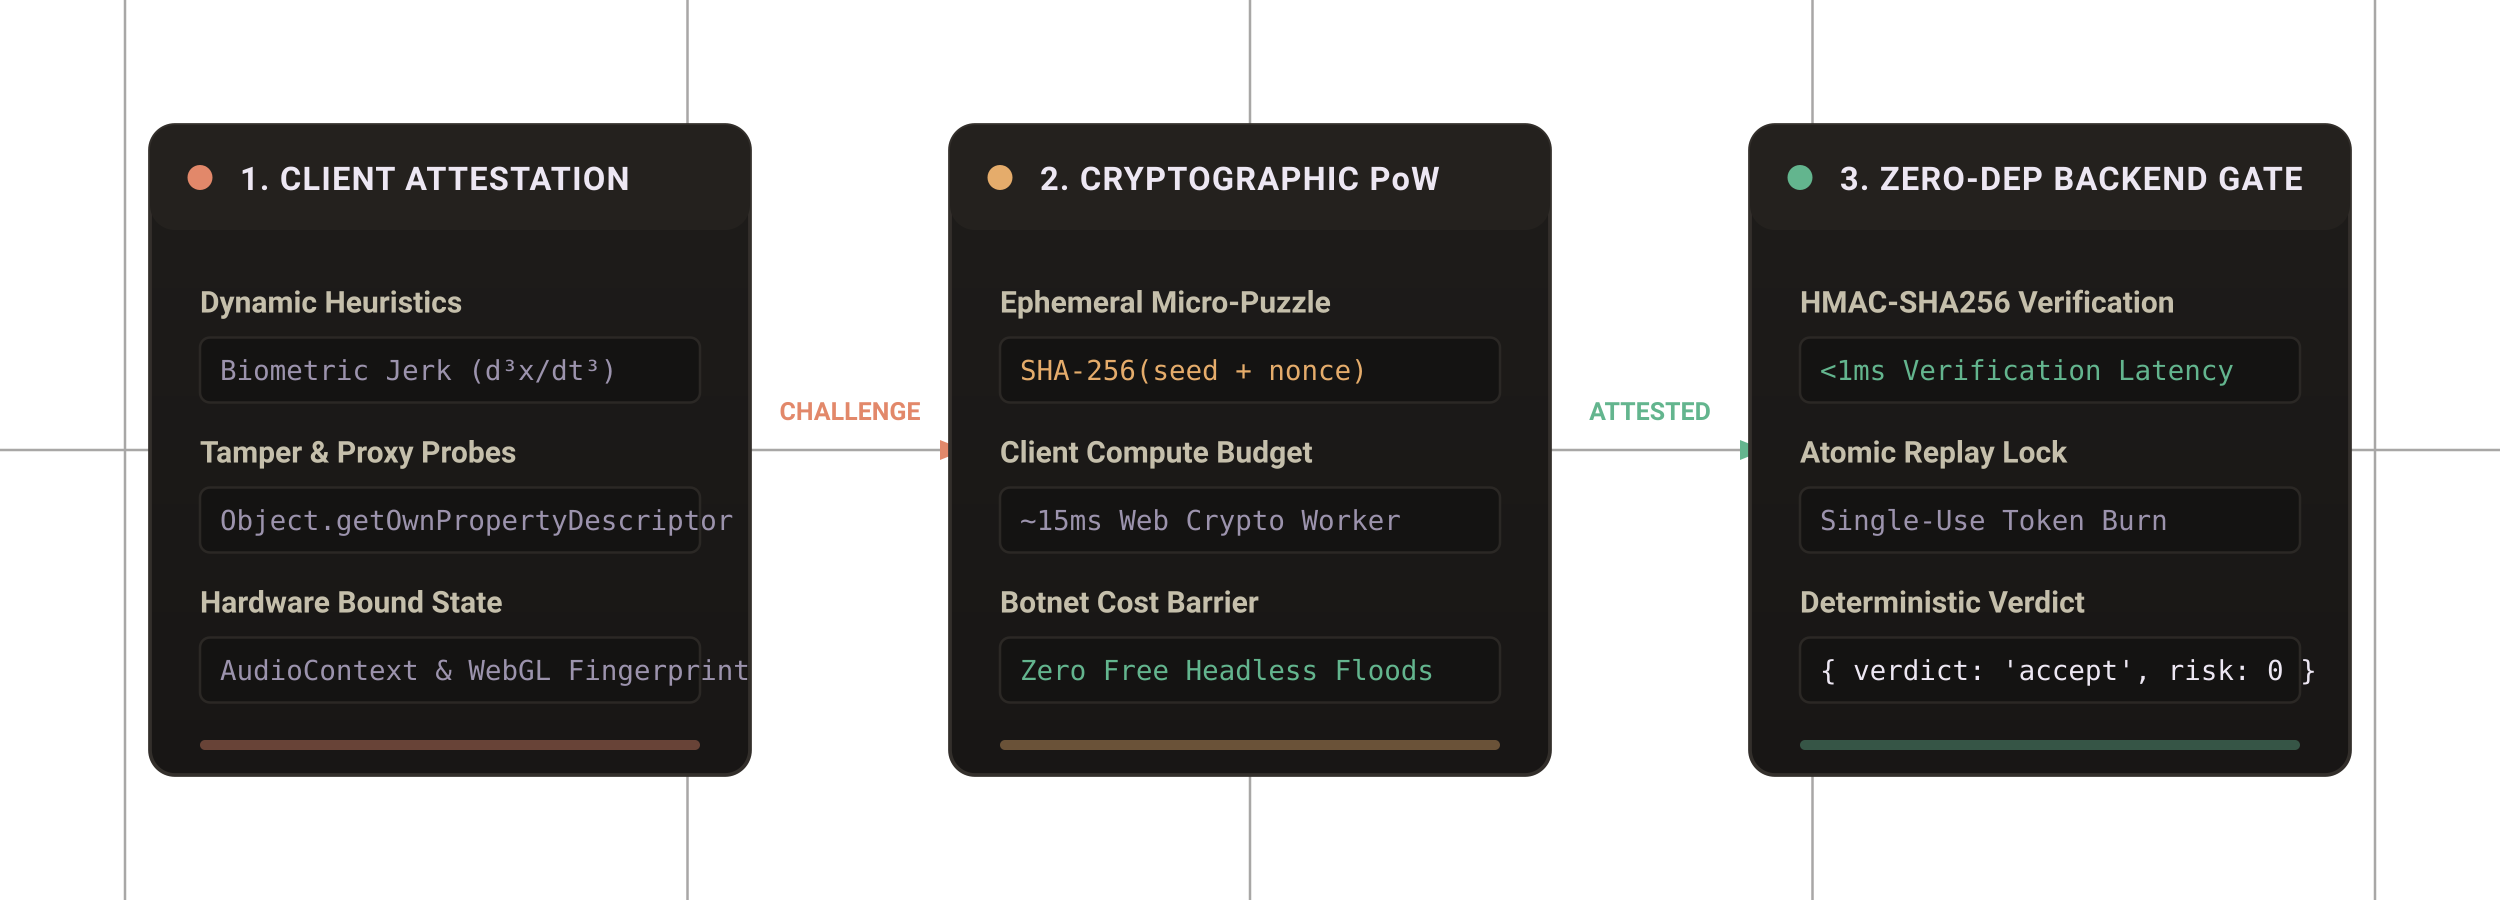
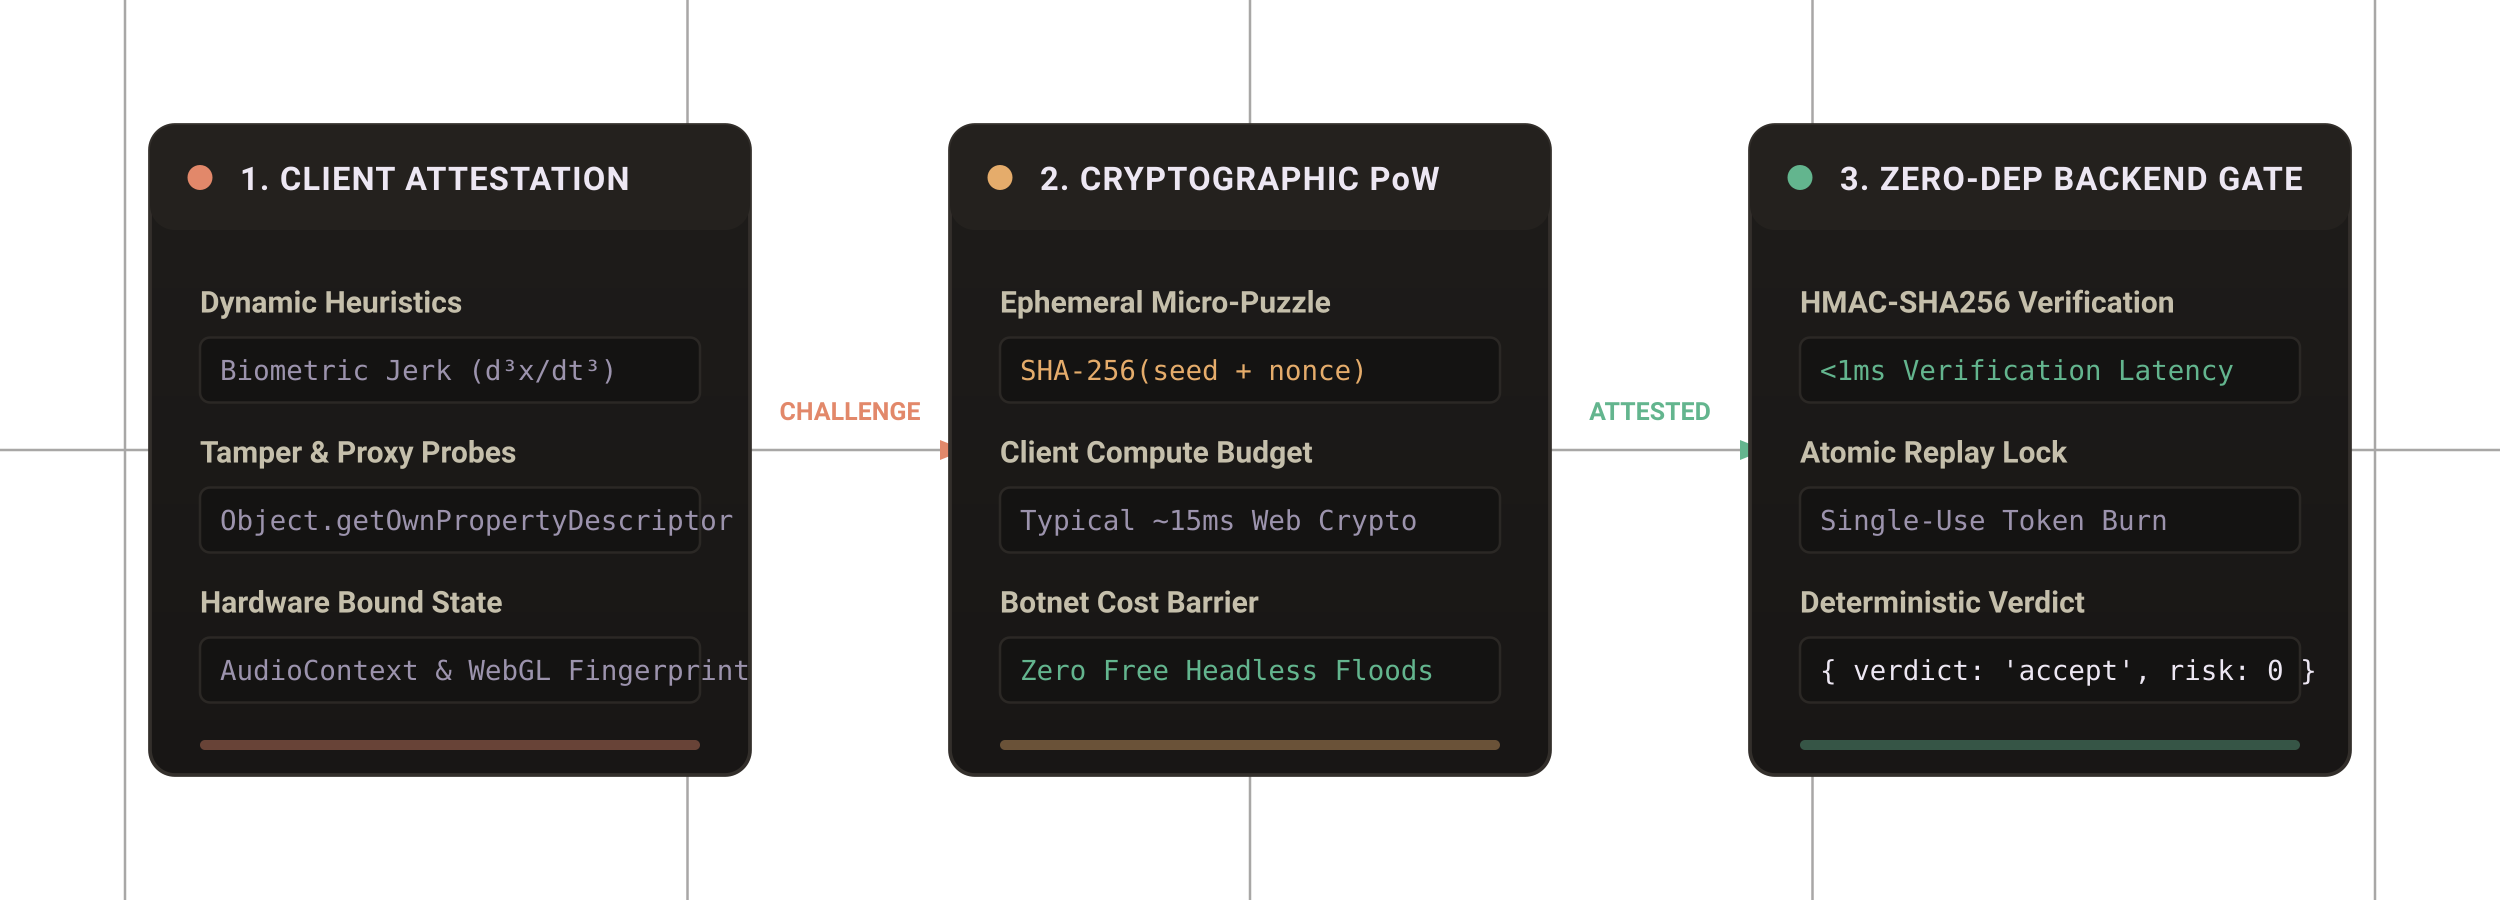
<svg xmlns="http://www.w3.org/2000/svg" viewBox="0 0 1000 360" width="100%" height="100%" style="background: #141312; border-radius: 12px; font-family: -apple-system, BlinkMacSystemFont, 'Segoe UI', Roboto, sans-serif;">
  <defs>
    <linearGradient id="terracottaGrad" x1="0%" y1="0%" x2="100%" y2="100%">
      <stop offset="0%" stop-color="#E2886A" />
      <stop offset="100%" stop-color="#C85A32" />
    </linearGradient>
    <linearGradient id="cardGrad" x1="0%" y1="0%" x2="0%" y2="100%">
      <stop offset="0%" stop-color="#1E1C1A" />
      <stop offset="100%" stop-color="#181615" />
    </linearGradient>
    <linearGradient id="lineGrad" x1="0%" y1="0%" x2="100%" y2="0%">
      <stop offset="0%" stop-color="#E2886A" stop-opacity="0.8" />
      <stop offset="50%" stop-color="#4A9C76" stop-opacity="0.8" />
      <stop offset="100%" stop-color="#E2886A" stop-opacity="0.8" />
    </linearGradient>
    <filter id="subtleGlow" x="-20%" y="-20%" width="140%" height="140%">
      <feGaussianBlur stdDeviation="6" result="blur" />
      <feComposite in="SourceGraphic" in2="blur" operator="over" />
    </filter>
  </defs>
  <g stroke="#262320" stroke-width="1" opacity="0.4">
    <line x1="50" y1="0" x2="50" y2="360" />
    <line x1="275" y1="0" x2="275" y2="360" />
    <line x1="500" y1="0" x2="500" y2="360" />
    <line x1="725" y1="0" x2="725" y2="360" />
    <line x1="950" y1="0" x2="950" y2="360" />
    <line x1="0" y1="180" x2="1000" y2="180" />
  </g>
  <g transform="translate(60, 50)">
    <rect width="240" height="260" rx="10" fill="url(#cardGrad)" stroke="#332F2B" stroke-width="1.5" />
    <rect x="0" y="0" width="240" height="42" rx="10" fill="#24211E" />
    <circle cx="20" cy="21" r="5" fill="#E2886A" />
    <text x="36" y="26" fill="#EDE7F3" font-size="13" font-weight="700" letter-spacing="0.5">1. CLIENT ATTESTATION</text>
    <text x="20" y="75" fill="#C5BFAB" font-size="12" font-weight="600">Dynamic Heuristics</text>
    <rect x="20" y="85" width="200" height="26" rx="4" fill="#141312" stroke="#2B2825" />
    <text x="28" y="102" fill="#9C93AD" font-size="11" font-family="monospace">Biometric Jerk (d³x/dt³)</text>
    <text x="20" y="135" fill="#C5BFAB" font-size="12" font-weight="600">Tamper &amp; Proxy Probes</text>
    <rect x="20" y="145" width="200" height="26" rx="4" fill="#141312" stroke="#2B2825" />
    <text x="28" y="162" fill="#9C93AD" font-size="11" font-family="monospace">Object.getOwnPropertyDescriptor</text>
    <text x="20" y="195" fill="#C5BFAB" font-size="12" font-weight="600">Hardware Bound State</text>
    <rect x="20" y="205" width="200" height="26" rx="4" fill="#141312" stroke="#2B2825" />
    <text x="28" y="222" fill="#9C93AD" font-size="11" font-family="monospace">AudioContext &amp; WebGL Fingerprint</text>
    <rect x="20" y="246" width="200" height="4" rx="2" fill="#E2886A" opacity="0.4" />
  </g>
  <g transform="translate(300, 180)">
    <line x1="0" y1="0" x2="80" y2="0" stroke="url(#lineGrad)" stroke-width="2" stroke-dasharray="4,4" />
    <polygon points="76,-4 86,0 76,4" fill="#E2886A" />
    <text x="40" y="-12" fill="#E2886A" font-size="10" font-weight="700" text-anchor="middle">CHALLENGE</text>
  </g>
  <g transform="translate(380, 50)">
    <rect width="240" height="260" rx="10" fill="url(#cardGrad)" stroke="#332F2B" stroke-width="1.5" />
    <rect x="0" y="0" width="240" height="42" rx="10" fill="#24211E" />
    <circle cx="20" cy="21" r="5" fill="#E5AC6B" />
    <text x="36" y="26" fill="#EDE7F3" font-size="13" font-weight="700" letter-spacing="0.5">2. CRYPTOGRAPHIC PoW</text>
    <text x="20" y="75" fill="#C5BFAB" font-size="12" font-weight="600">Ephemeral Micro-Puzzle</text>
    <rect x="20" y="85" width="200" height="26" rx="4" fill="#141312" stroke="#2B2825" />
    <text x="28" y="102" fill="#E5AC6B" font-size="11" font-family="monospace">SHA-256(seed + nonce)</text>
    <text x="20" y="135" fill="#C5BFAB" font-size="12" font-weight="600">Client Compute Budget</text>
    <rect x="20" y="145" width="200" height="26" rx="4" fill="#141312" stroke="#2B2825" />
-     <text x="28" y="162" fill="#9C93AD" font-size="11" font-family="monospace">~15ms Web Crypto Worker</text>
+     <text x="28" y="162" fill="#9C93AD" font-size="11" font-family="monospace">Typical ~15ms Web Crypto</text>
    <text x="20" y="195" fill="#C5BFAB" font-size="12" font-weight="600">Botnet Cost Barrier</text>
    <rect x="20" y="205" width="200" height="26" rx="4" fill="#141312" stroke="#2B2825" />
    <text x="28" y="222" fill="#63B58E" font-size="11" font-family="monospace">Zero Free Headless Floods</text>
    <rect x="20" y="246" width="200" height="4" rx="2" fill="#E5AC6B" opacity="0.4" />
  </g>
  <g transform="translate(620, 180)">
    <line x1="0" y1="0" x2="80" y2="0" stroke="url(#lineGrad)" stroke-width="2" stroke-dasharray="4,4" />
    <polygon points="76,-4 86,0 76,4" fill="#63B58E" />
    <text x="40" y="-12" fill="#63B58E" font-size="10" font-weight="700" text-anchor="middle">ATTESTED</text>
  </g>
  <g transform="translate(700, 50)">
    <rect width="240" height="260" rx="10" fill="url(#cardGrad)" stroke="#332F2B" stroke-width="1.5" />
    <rect x="0" y="0" width="240" height="42" rx="10" fill="#24211E" />
    <circle cx="20" cy="21" r="5" fill="#63B58E" />
    <text x="36" y="26" fill="#EDE7F3" font-size="13" font-weight="700" letter-spacing="0.5">3. ZERO-DEP BACKEND GATE</text>
    <text x="20" y="75" fill="#C5BFAB" font-size="12" font-weight="600">HMAC-SHA256 Verification</text>
    <rect x="20" y="85" width="200" height="26" rx="4" fill="#141312" stroke="#2B2825" />
    <text x="28" y="102" fill="#63B58E" font-size="11" font-family="monospace">&lt;1ms Verification Latency</text>
    <text x="20" y="135" fill="#C5BFAB" font-size="12" font-weight="600">Atomic Replay Lock</text>
    <rect x="20" y="145" width="200" height="26" rx="4" fill="#141312" stroke="#2B2825" />
    <text x="28" y="162" fill="#9C93AD" font-size="11" font-family="monospace">Single-Use Token Burn</text>
    <text x="20" y="195" fill="#C5BFAB" font-size="12" font-weight="600">Deterministic Verdict</text>
    <rect x="20" y="205" width="200" height="26" rx="4" fill="#141312" stroke="#2B2825" />
    <text x="28" y="222" fill="#EDE7F3" font-size="11" font-family="monospace">{ verdict: 'accept', risk: 0 }</text>
    <rect x="20" y="246" width="200" height="4" rx="2" fill="#63B58E" opacity="0.4" />
  </g>
</svg>
